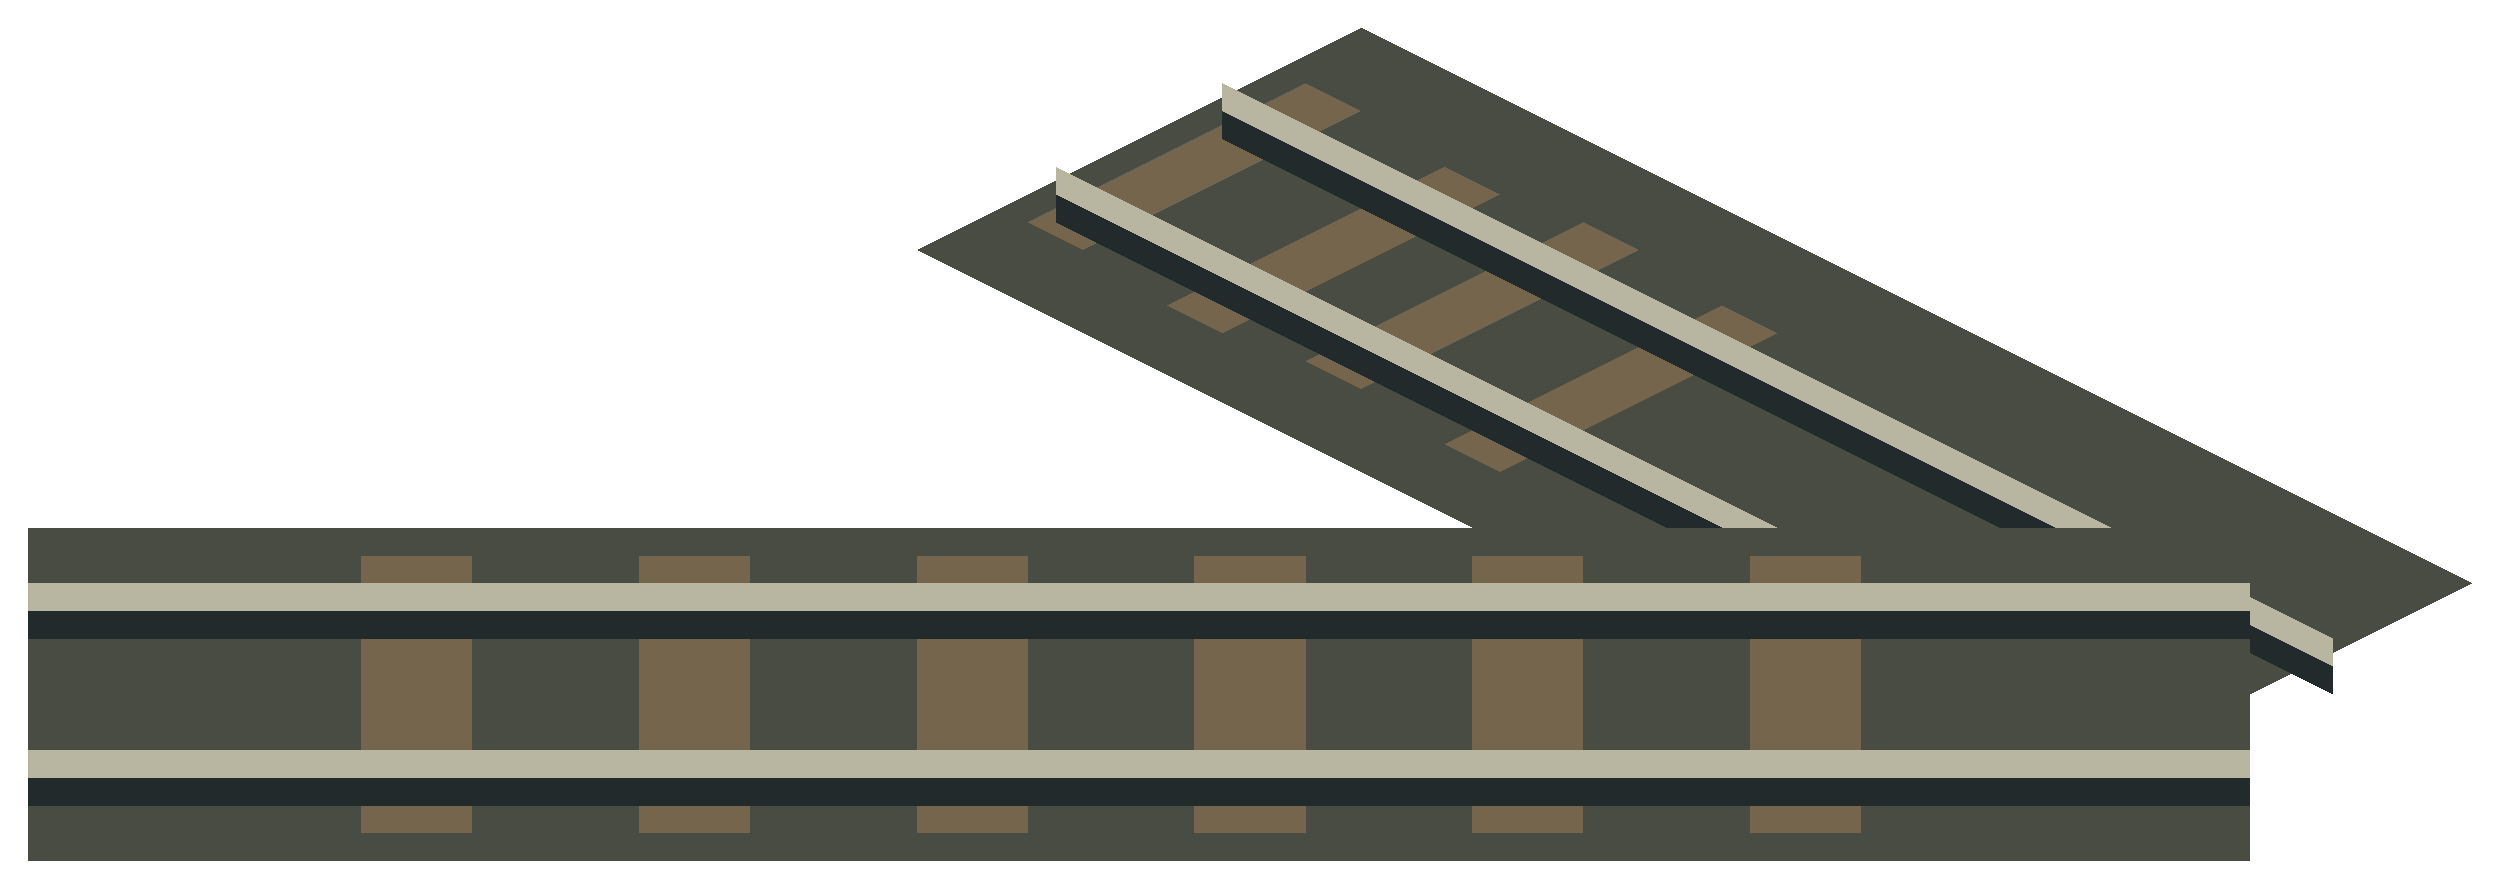
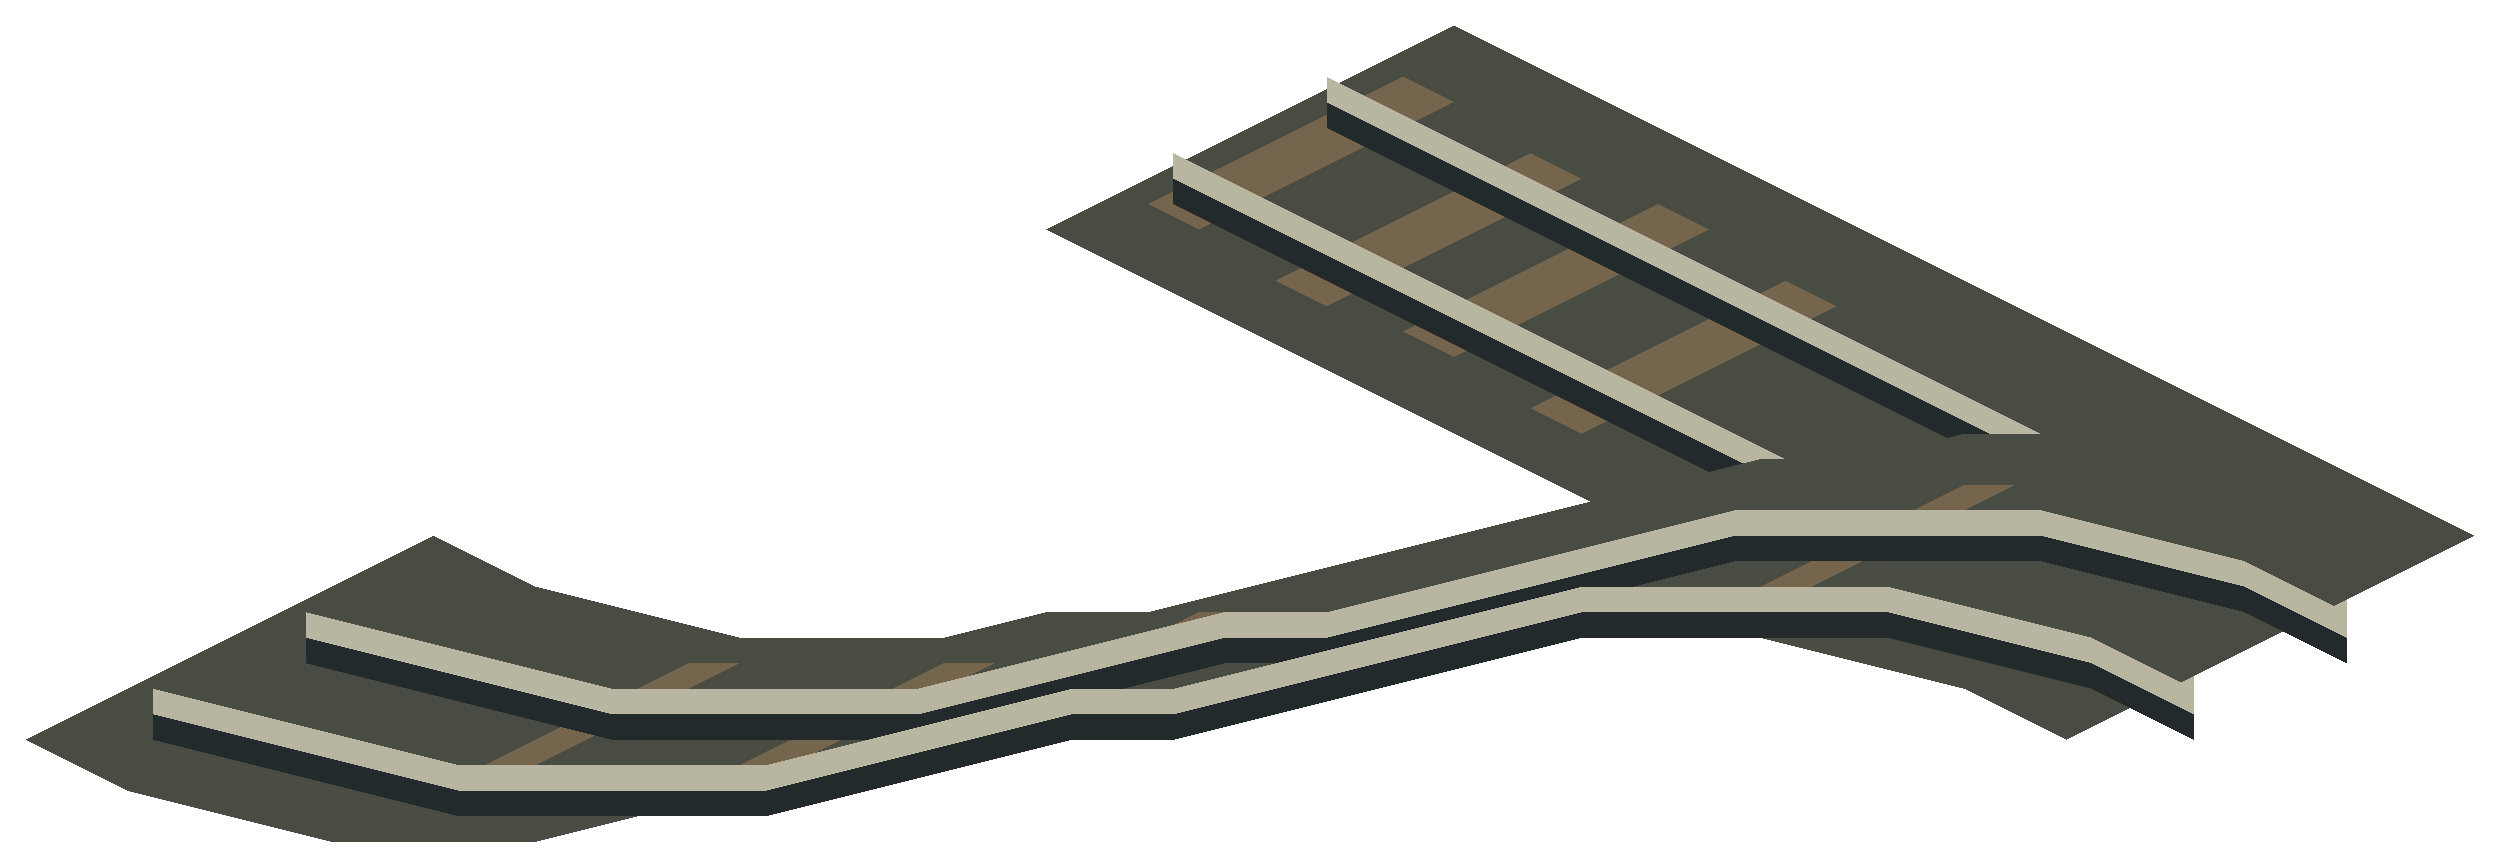
- <svg xmlns="http://www.w3.org/2000/svg" width="90" height="32" viewBox="0 0 90 32" shape-rendering="crispEdges" data-template="railyard-track-yy-merge-up" data-anchor-x="1" data-anchor-y="25" data-length-m="20">
+ <svg xmlns="http://www.w3.org/2000/svg" width="98" height="34" viewBox="0 0 98 34" shape-rendering="crispEdges" data-template="railyard-track-yy-merge-up" data-anchor-x="9" data-anchor-y="25" data-length-m="20">
  <g id="ballast">
-     <polygon points="49,1 89,21 73,29 33,9" fill="#494c42" />
+     <polygon points="57,1 97,21 81,29 41,9" fill="#494c42" />
  </g>
  <g id="ties">
-     <polygon points="47,3 49,4 39,9 37,8" fill="#75654d" />
-     <polygon points="52,6 54,7 44,12 42,11" fill="#75654d" />
-     <polygon points="57,8 59,9 49,14 47,13" fill="#75654d" />
-     <polygon points="62,11 64,12 54,17 52,16" fill="#75654d" />
+     <polygon points="55,3 57,4 47,9 45,8" fill="#75654d" />
+     <polygon points="60,6 62,7 52,12 50,11" fill="#75654d" />
+     <polygon points="65,8 67,9 57,14 55,13" fill="#75654d" />
+     <polygon points="70,11 72,12 62,17 60,16" fill="#75654d" />
  </g>
  <g id="branch-rails">
-     <polygon points="44,3 84,23 84,25 44,5" fill="#222a2b" />
-     <polygon points="44,3 84,23 84,24 44,4" fill="#b8b6a0" />
-     <polygon points="38,6 78,26 78,28 38,8" fill="#222a2b" />
-     <polygon points="38,6 78,26 78,27 38,7" fill="#b8b6a0" />
+     <polygon points="52,3 92,23 92,25 52,5" fill="#222a2b" />
+     <polygon points="52,3 92,23 92,24 52,4" fill="#b8b6a0" />
+     <polygon points="46,6 86,26 86,28 46,8" fill="#222a2b" />
+     <polygon points="46,6 86,26 86,27 46,7" fill="#b8b6a0" />
  </g>
  <g id="diagonal-up-ballast">
-     <polygon points="1,19 81,19 81,31 1,31" fill="#494c42" />
+     <polygon points="17,21 21,23 25,24 29,25 33,25 37,25 41,24 45,24 49,23 53,22 57,21 61,20 65,19 69,18 73,18 77,17 81,17 85,17 89,18 93,19 97,21 81,29 77,27 73,26 69,25 65,25 61,25 57,26 53,26 49,27 45,28 41,29 37,30 33,31 29,32 25,32 21,33 17,33 13,33 9,32 5,31 1,29" fill="#494c42" />
  </g>
  <g id="diagonal-up-ties">
-     <polygon points="13,20 17,20 17,30 13,30" fill="#75654d" />
-     <polygon points="23,20 27,20 27,30 23,30" fill="#75654d" />
-     <polygon points="33,20 37,20 37,30 33,30" fill="#75654d" />
-     <polygon points="43,20 47,20 47,30 43,30" fill="#75654d" />
-     <polygon points="53,20 57,20 57,30 53,30" fill="#75654d" />
-     <polygon points="63,20 67,20 67,30 63,30" fill="#75654d" />
+     <polygon points="27,26 29,26 19,31 17,31" fill="#75654d" />
+     <polygon points="37,26 39,26 29,31 27,31" fill="#75654d" />
+     <polygon points="47,24 49,24 39,29 37,29" fill="#75654d" />
+     <polygon points="57,22 59,21 49,26 47,27" fill="#75654d" />
+     <polygon points="67,20 69,19 59,24 57,25" fill="#75654d" />
+     <polygon points="77,19 79,19 69,24 67,24" fill="#75654d" />
  </g>
  <g id="diagonal-up-rails">
-     <polygon points="1,21 81,21 81,23 1,23" fill="#222a2b" />
-     <polygon points="1,21 81,21 81,22 1,22" fill="#b8b6a0" />
-     <polygon points="1,27 81,27 81,29 1,29" fill="#222a2b" />
-     <polygon points="1,27 81,27 81,28 1,28" fill="#b8b6a0" />
+     <polygon points="12,24 16,25 20,26 24,27 28,27 32,27 36,27 40,26 44,25 48,24 52,24 56,23 60,22 64,21 68,20 72,20 76,20 80,20 84,21 88,22 92,24 92,26 88,24 84,23 80,22 76,22 72,22 68,22 64,23 60,24 56,25 52,26 48,26 44,27 40,28 36,29 32,29 28,29 24,29 20,28 16,27 12,26" fill="#222a2b" />
+     <polygon points="12,24 16,25 20,26 24,27 28,27 32,27 36,27 40,26 44,25 48,24 52,24 56,23 60,22 64,21 68,20 72,20 76,20 80,20 84,21 88,22 92,24 92,25 88,23 84,22 80,21 76,21 72,21 68,21 64,22 60,23 56,24 52,25 48,25 44,26 40,27 36,28 32,28 28,28 24,28 20,27 16,26 12,25" fill="#b8b6a0" />
+     <polygon points="6,27 10,28 14,29 18,30 22,30 26,30 30,30 34,29 38,28 42,27 46,27 50,26 54,25 58,24 62,23 66,23 70,23 74,23 78,24 82,25 86,27 86,29 82,27 78,26 74,25 70,25 66,25 62,25 58,26 54,27 50,28 46,29 42,29 38,30 34,31 30,32 26,32 22,32 18,32 14,31 10,30 6,29" fill="#222a2b" />
+     <polygon points="6,27 10,28 14,29 18,30 22,30 26,30 30,30 34,29 38,28 42,27 46,27 50,26 54,25 58,24 62,23 66,23 70,23 74,23 78,24 82,25 86,27 86,28 82,26 78,25 74,24 70,24 66,24 62,24 58,25 54,26 50,27 46,28 42,28 38,29 34,30 30,31 26,31 22,31 18,31 14,30 10,29 6,28" fill="#b8b6a0" />
  </g>
</svg>
